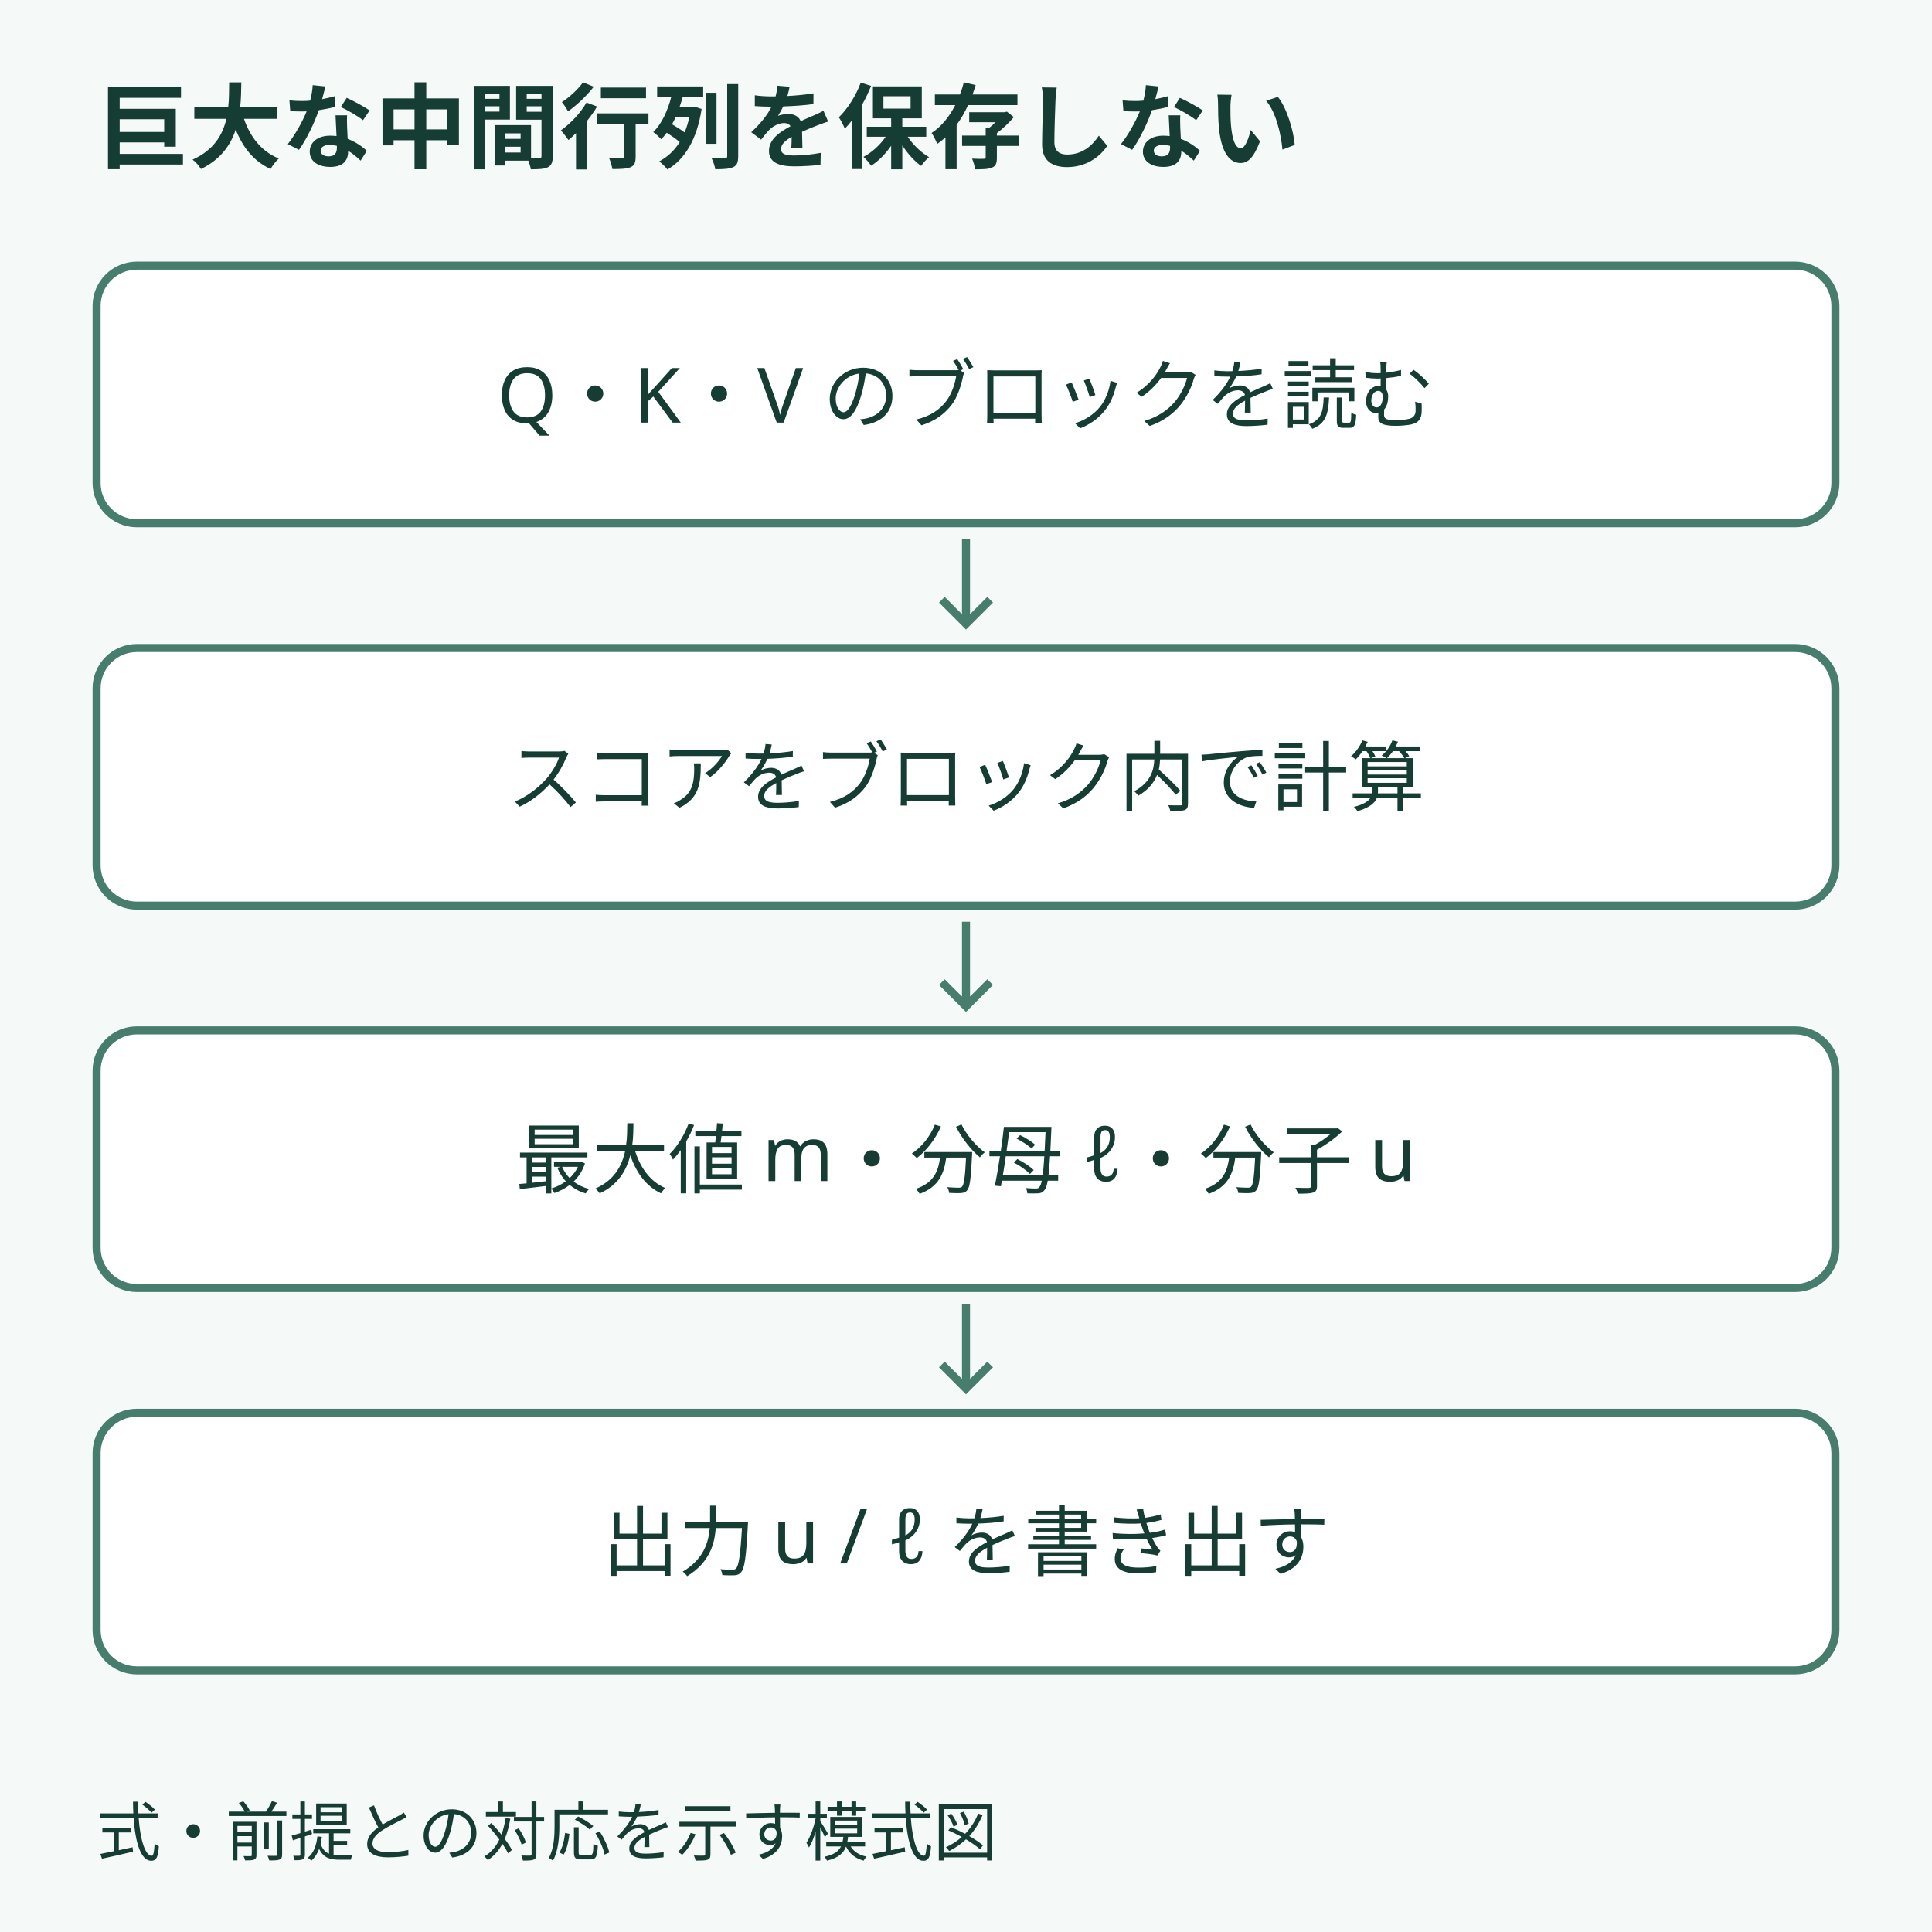
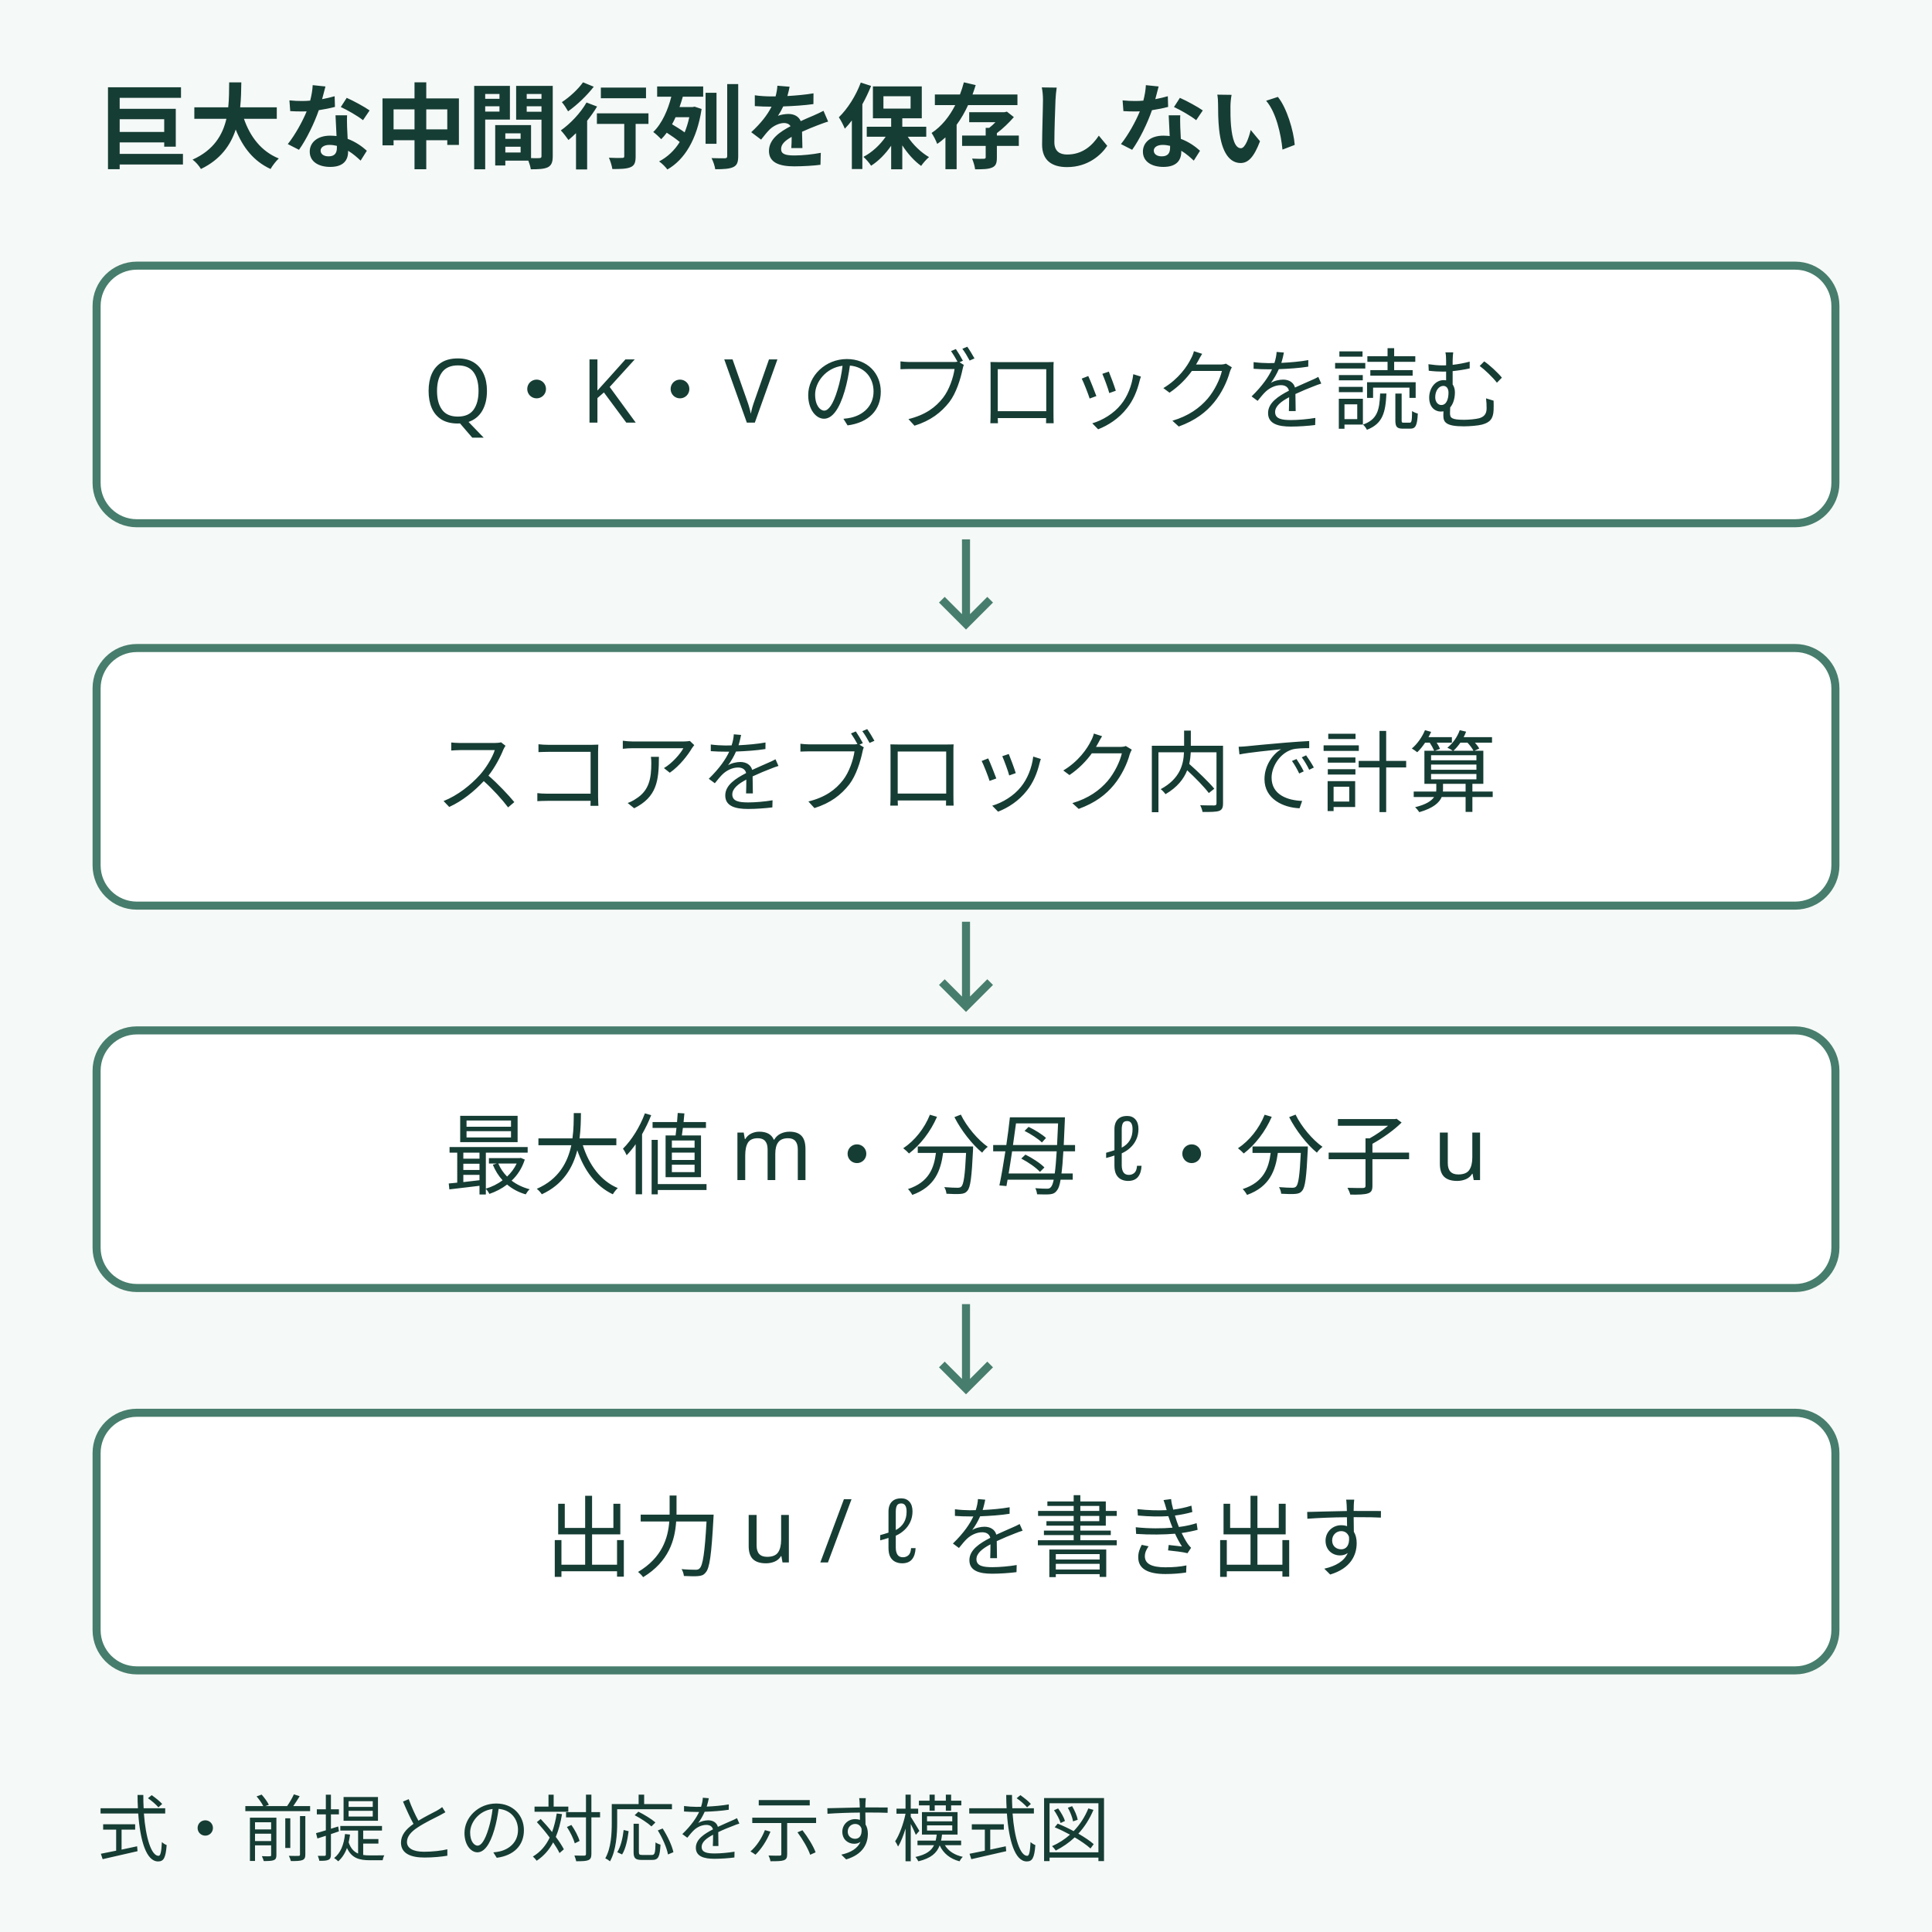
<svg xmlns="http://www.w3.org/2000/svg" width="480" height="480" viewBox="0 0 480 480" role="img" aria-labelledby="t d">
  <rect width="480" height="480" fill="#f5f9f7" />
  <g font-family="system-ui,sans-serif" fill="#163d34">
    <text x="24" y="40" font-size="23" font-weight="700">巨大な中間行列を保存しない</text>
    <rect x="24" y="66" width="432" height="64" rx="10" fill="#ffffff" stroke="#477d6c" stroke-width="2" />
-     <text x="240" y="105" text-anchor="middle" font-size="19">Q・K・V のブロックを読む</text>
+     <text x="240" y="105" text-anchor="middle" font-size="22">Q・K・V のブロックを読む</text>
    <path d="M240 134v21m-6-6 6 6 6-6" stroke="#477d6c" stroke-width="2" fill="none" />
    <rect x="24" y="161" width="432" height="64" rx="10" fill="#ffffff" stroke="#477d6c" stroke-width="2" />
-     <text x="240" y="200" text-anchor="middle" font-size="19">スコアをブロック内で計算</text>
+     <text x="240" y="200" text-anchor="middle" font-size="22">スコアをブロック内で計算</text>
    <path d="M240 229v21m-6-6 6 6 6-6" stroke="#477d6c" stroke-width="2" fill="none" />
    <rect x="24" y="256" width="432" height="64" rx="10" fill="#ffffff" stroke="#477d6c" stroke-width="2" />
-     <text x="240" y="295" text-anchor="middle" font-size="19">最大値 m・分母 ℓ・分子 u</text>
+     <text x="240" y="295" text-anchor="middle" font-size="22">最大値 m・分母 ℓ・分子 u</text>
    <path d="M240 324v21m-6-6 6 6 6-6" stroke="#477d6c" stroke-width="2" fill="none" />
    <rect x="24" y="351" width="432" height="64" rx="10" fill="#ffffff" stroke="#477d6c" stroke-width="2" />
-     <text x="240" y="390" text-anchor="middle" font-size="19">出力 u / ℓ を書き出す</text>
-     <text x="24" y="461" font-size="16">式・前提との対応を示す模式図</text>
+     <text x="240" y="390" text-anchor="middle" font-size="22">出力 u / ℓ を書き出す</text>
+     <text x="24" y="461" font-size="18">式・前提との対応を示す模式図</text>
  </g>
</svg>
